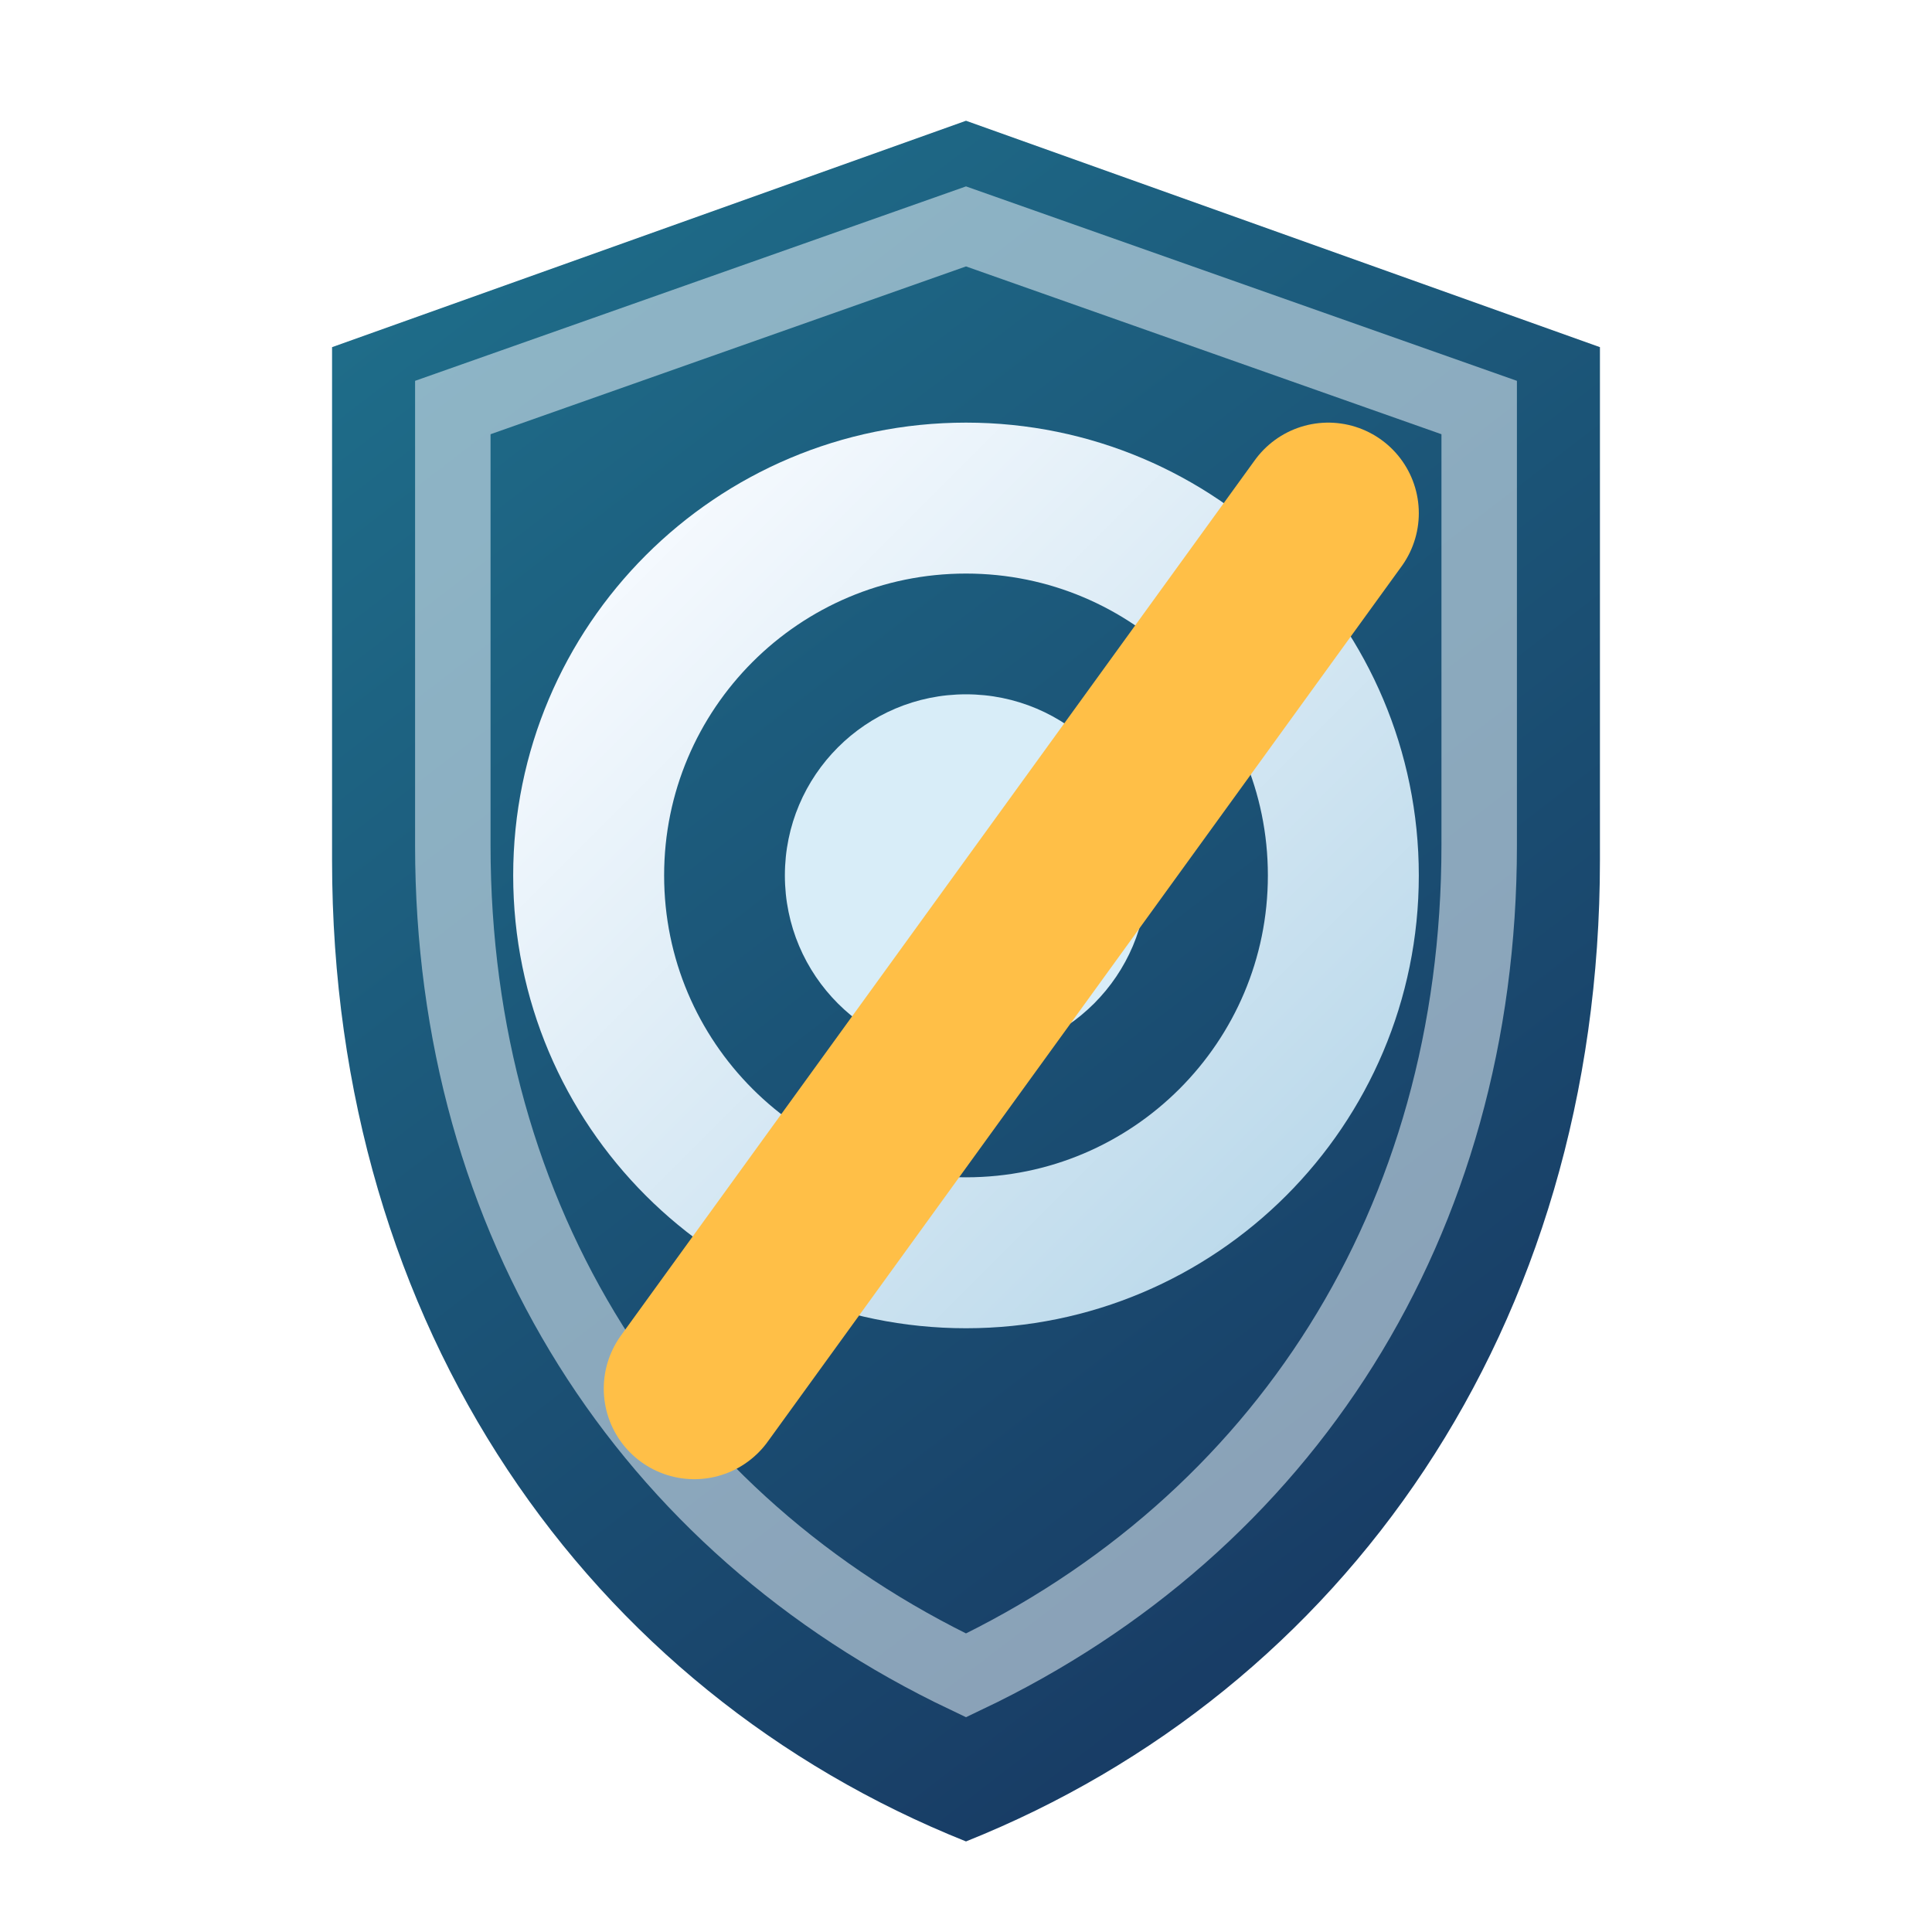
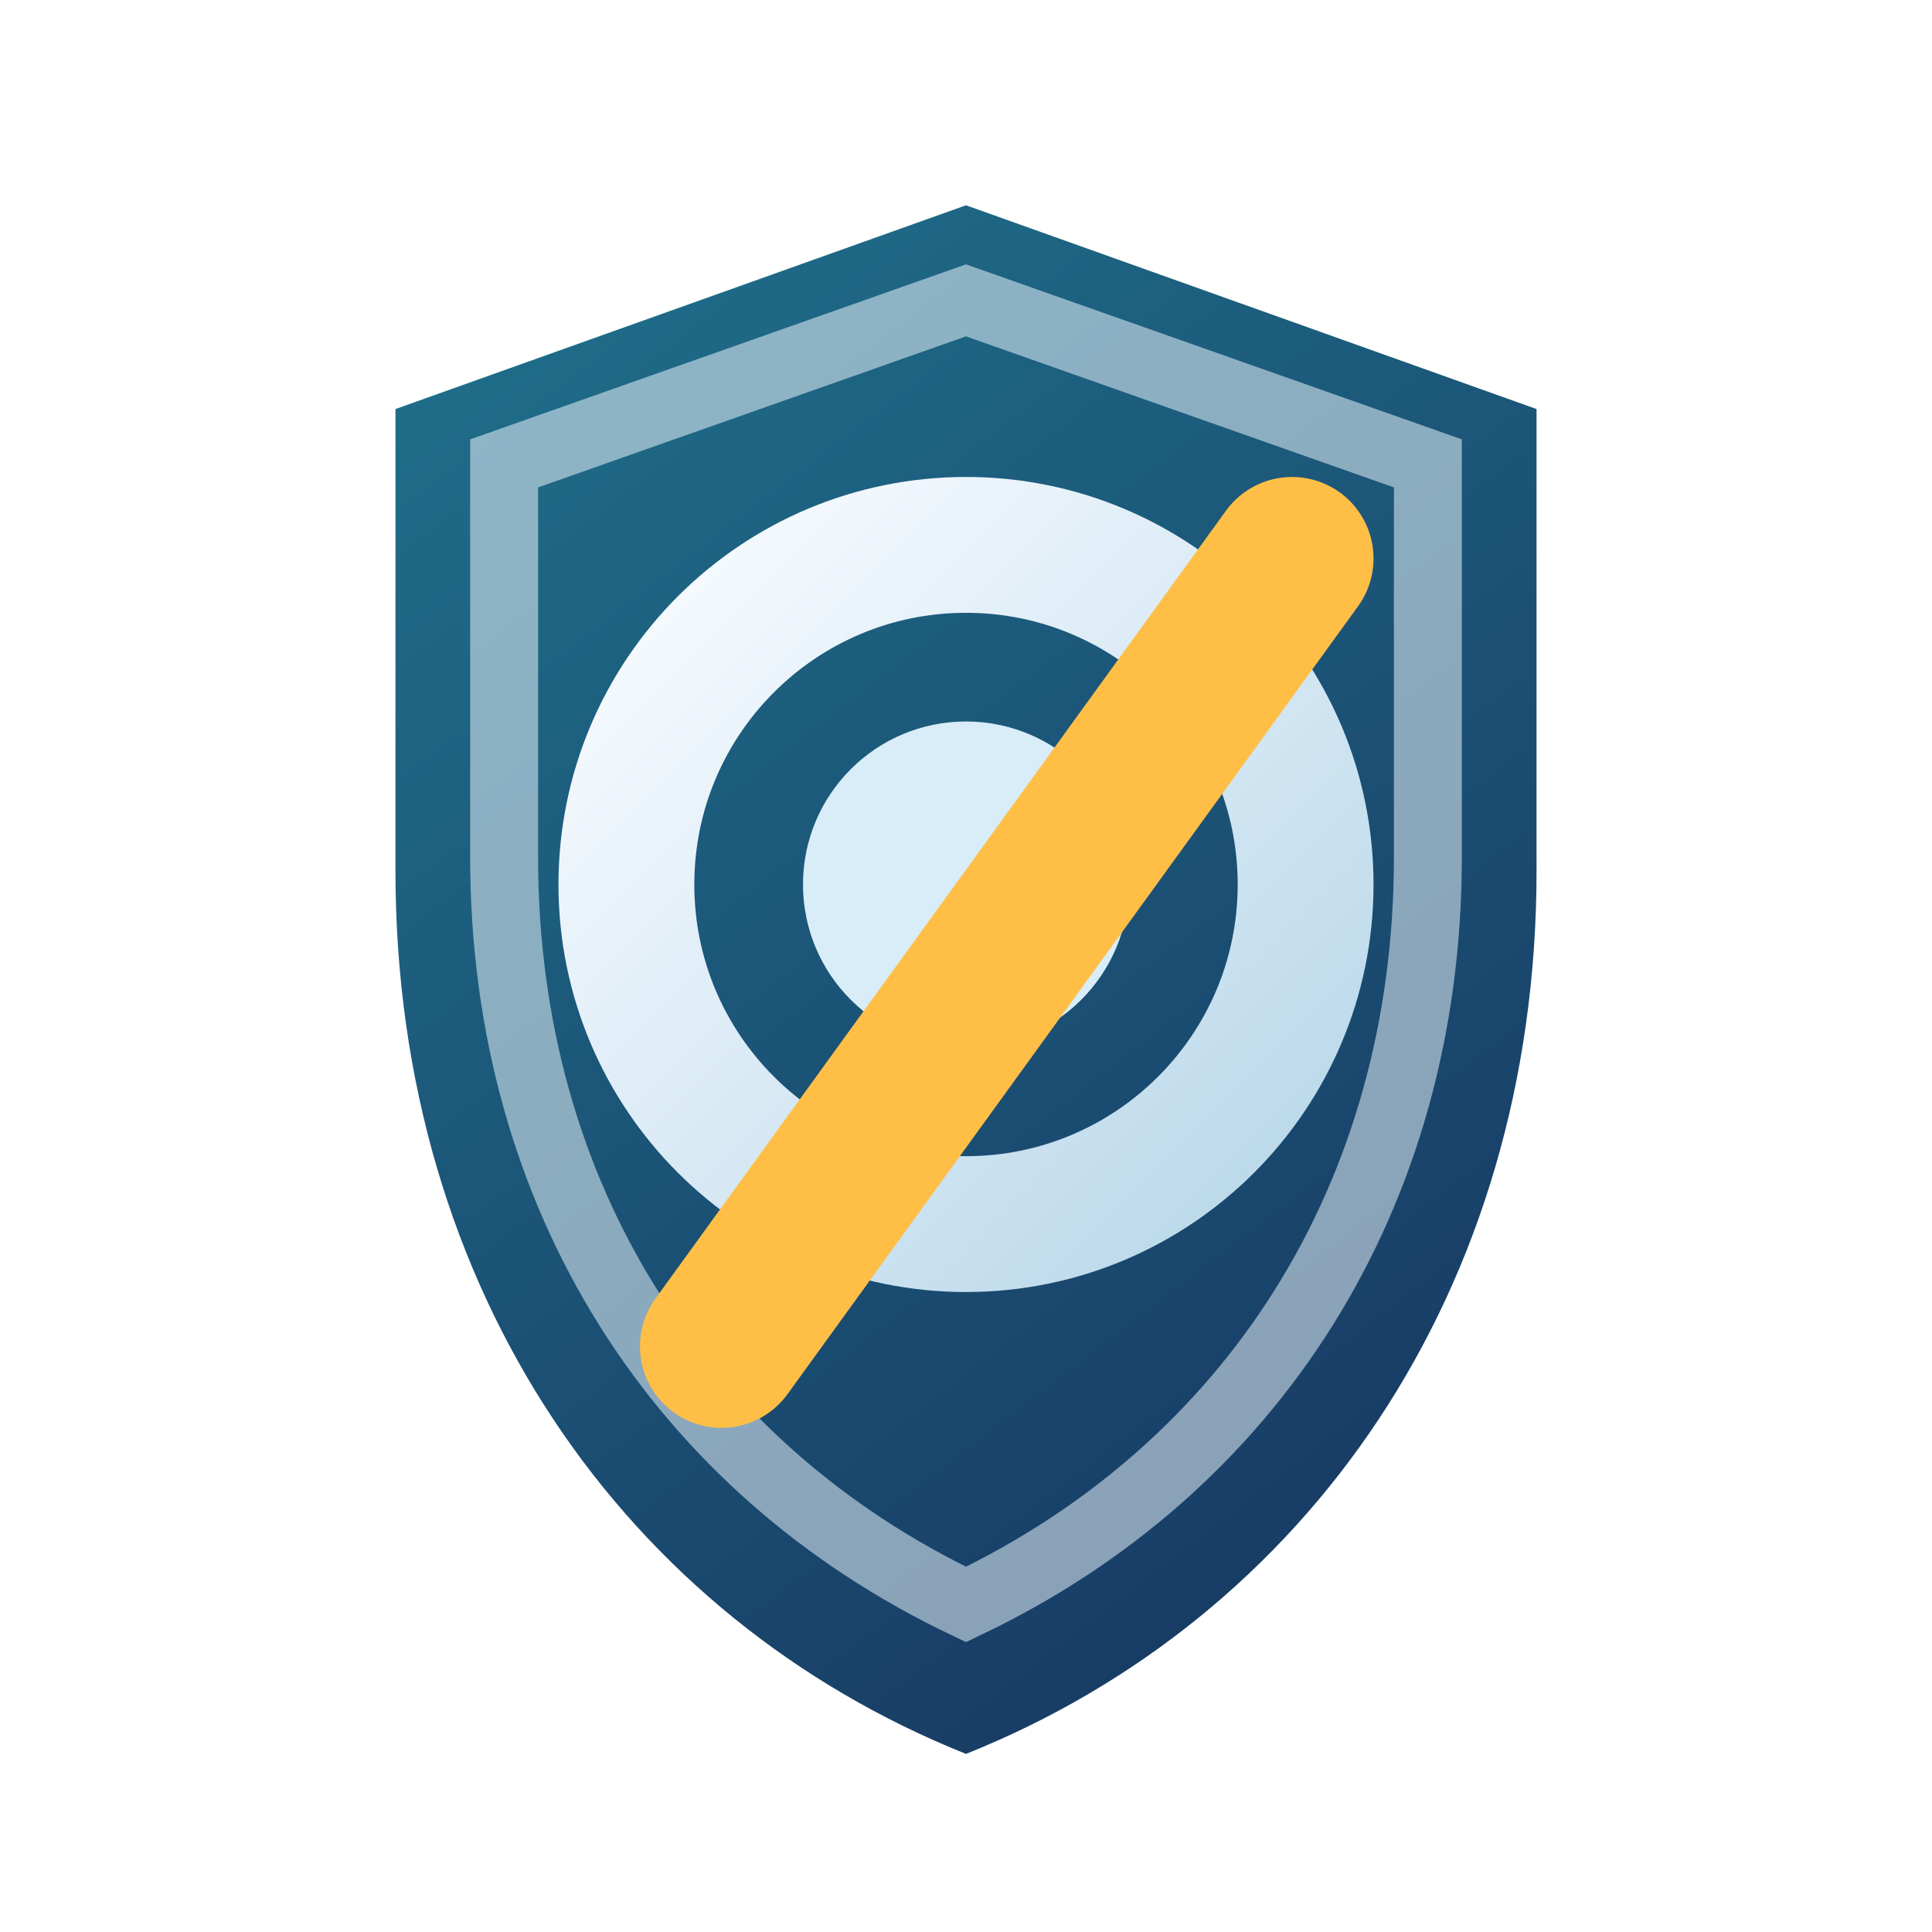
<svg xmlns="http://www.w3.org/2000/svg" viewBox="0 0 128 128" role="img" aria-label="Defense against Distractions icon">
  <defs>
    <linearGradient id="shield" x1="24" y1="14" x2="104" y2="118" gradientUnits="userSpaceOnUse">
      <stop offset="0" stop-color="#1f6f8b" />
      <stop offset="1" stop-color="#17345f" />
    </linearGradient>
    <linearGradient id="ring" x1="40" y1="34" x2="88" y2="82" gradientUnits="userSpaceOnUse">
      <stop offset="0" stop-color="#f8fbff" />
      <stop offset="1" stop-color="#b9d8ea" />
    </linearGradient>
  </defs>
-   <path fill="url(#shield)" d="M64 8 106 23v34c0 31-17 55-42 65-25-10-42-34-42-65V23L64 8Z" />
-   <path fill="none" stroke="#e7f2f9" stroke-opacity=".55" stroke-width="5" d="M64 15 98 27v29c0 25-13 45-34 55-21-10-34-30-34-55V27l34-12Z" />
-   <circle cx="64" cy="58" r="25" fill="none" stroke="url(#ring)" stroke-width="10" />
-   <circle cx="64" cy="58" r="12" fill="#d8edf8" />
-   <path fill="none" stroke="#ffbf47" stroke-linecap="round" stroke-width="12" d="M88 34 46 92" />
+   <g transform="translate(64 64) scale(.9) translate(-64 -64)">
+     <path fill="url(#shield)" d="M64 8 106 23v34c0 31-17 55-42 65-25-10-42-34-42-65V23L64 8Z" />
+     <path fill="none" stroke="#e7f2f9" stroke-opacity=".55" stroke-width="5" d="M64 15 98 27v29c0 25-13 45-34 55-21-10-34-30-34-55V27l34-12Z" />
+     <circle cx="64" cy="58" r="25" fill="none" stroke="url(#ring)" stroke-width="10" />
+     <circle cx="64" cy="58" r="12" fill="#d8edf8" />
+     <path fill="none" stroke="#ffbf47" stroke-linecap="round" stroke-width="12" d="M88 34 46 92" />
+   </g>
</svg>
